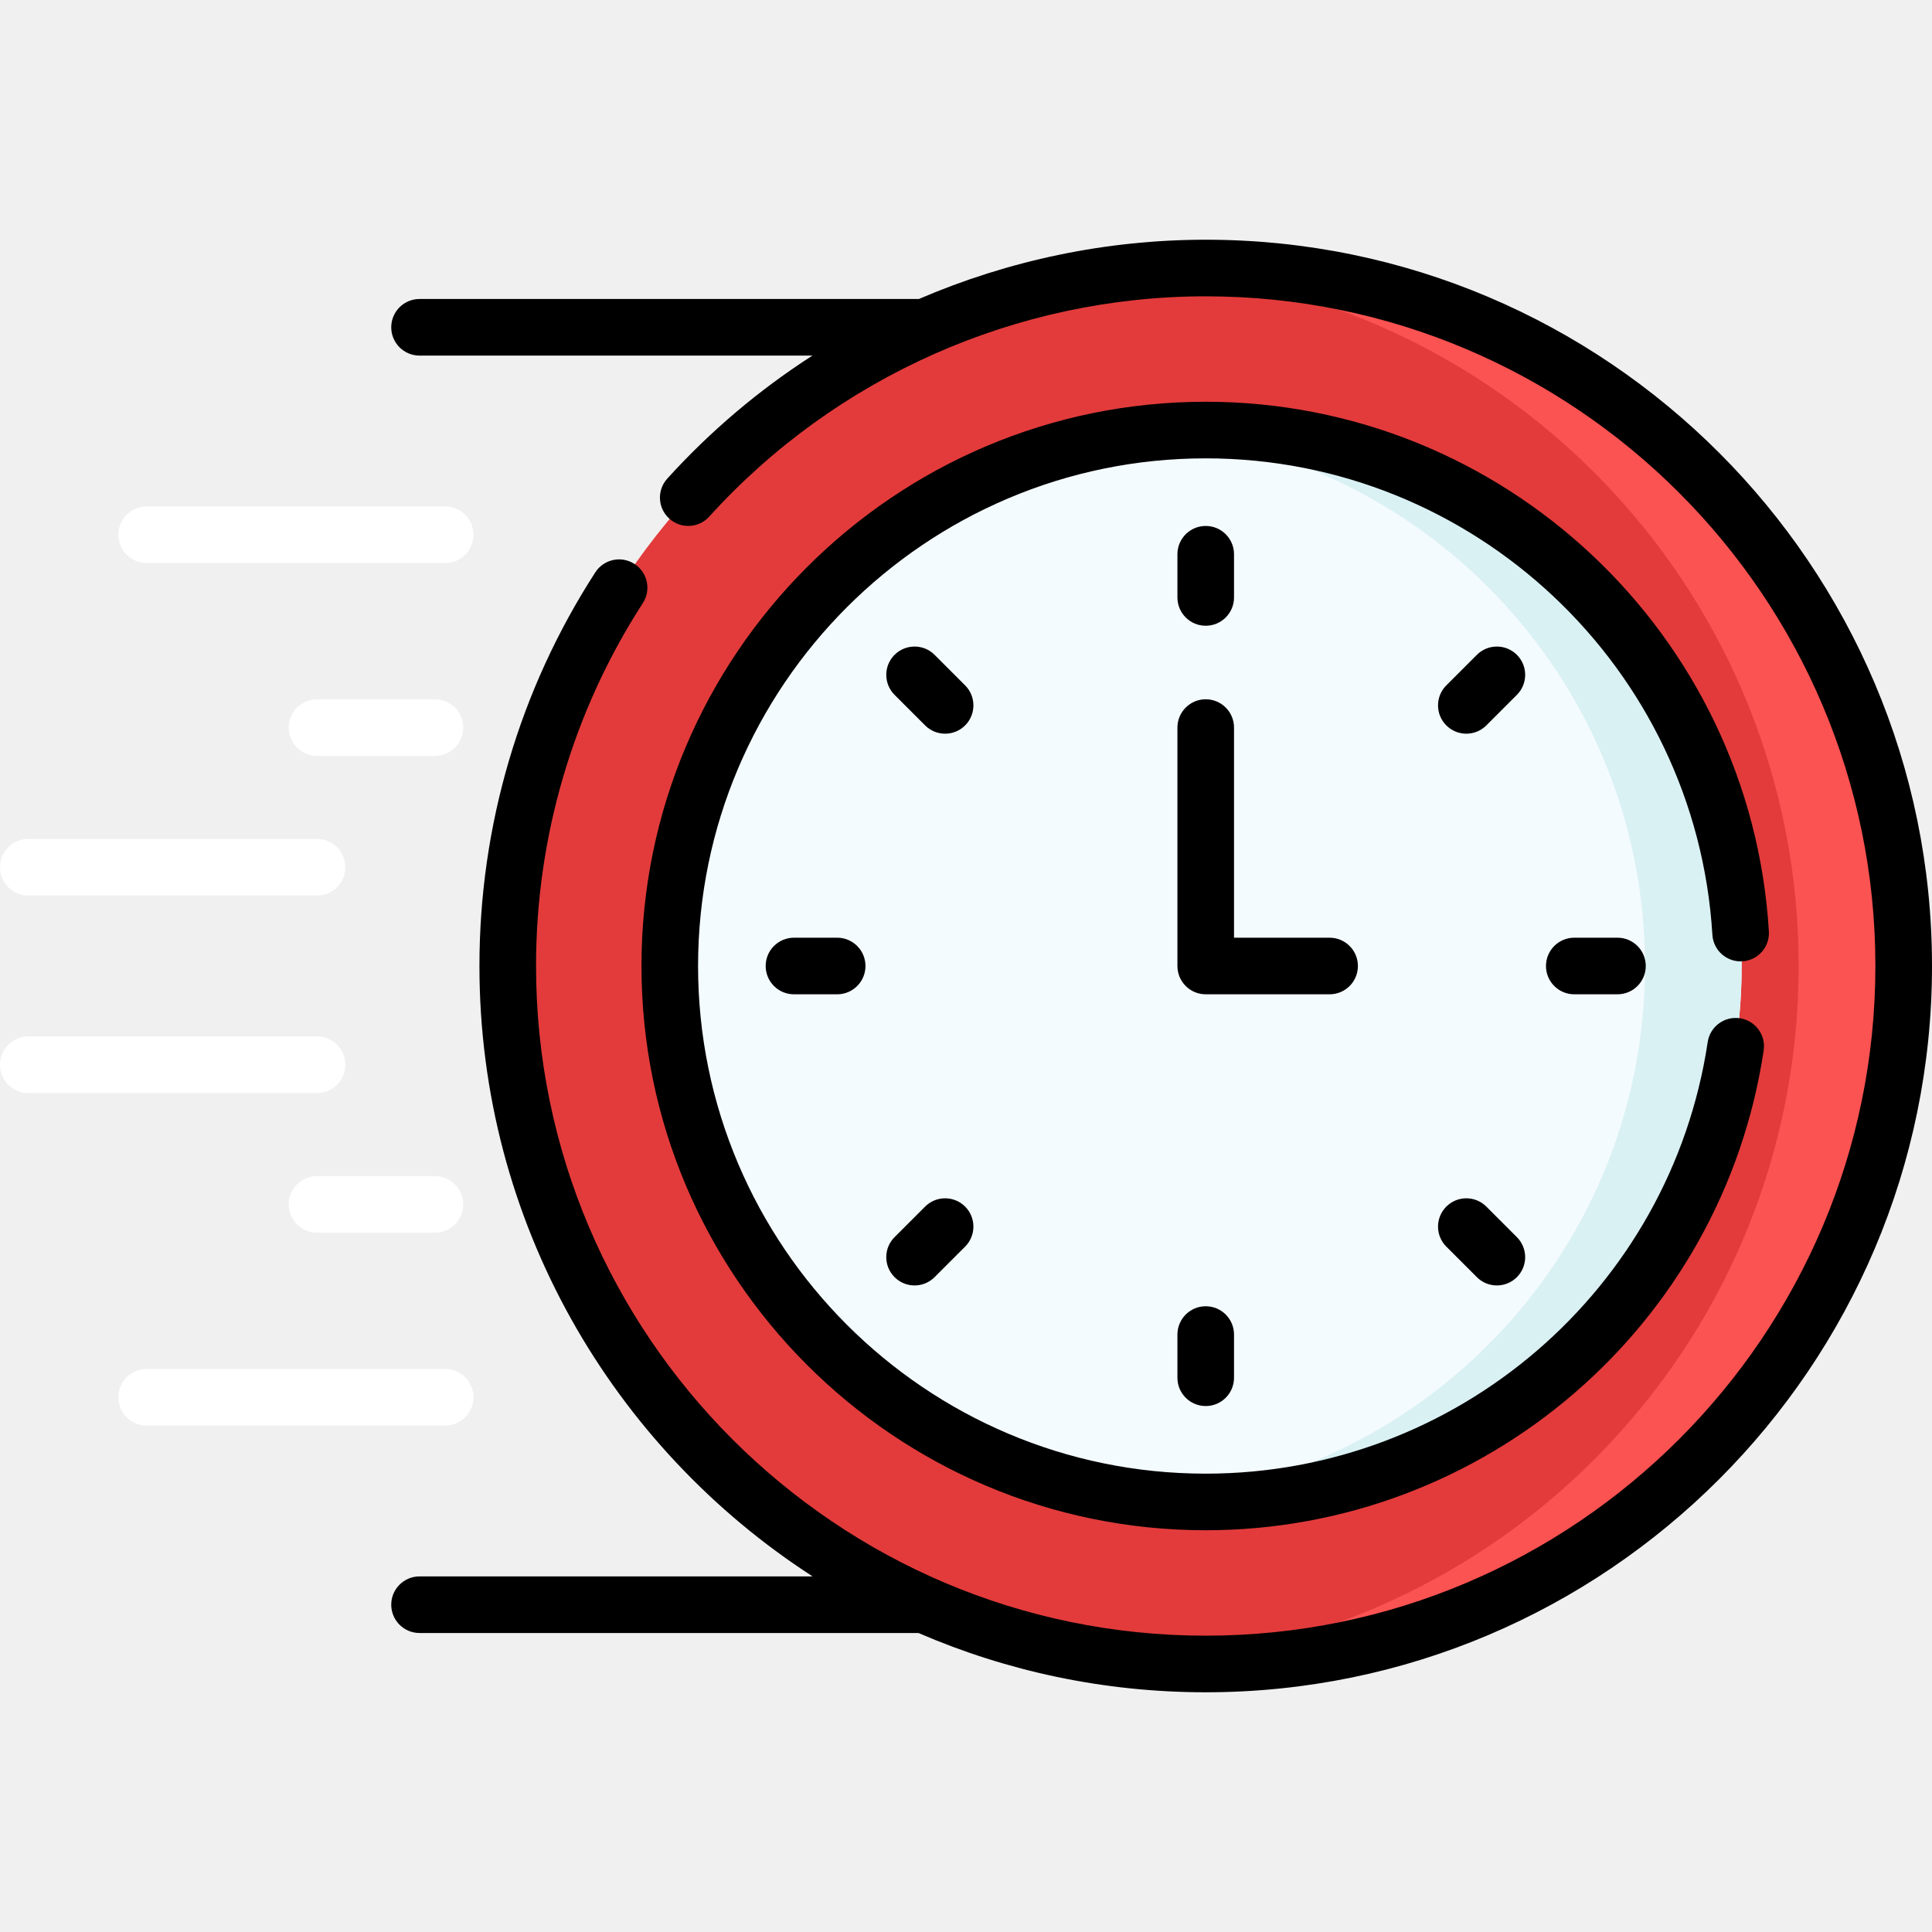
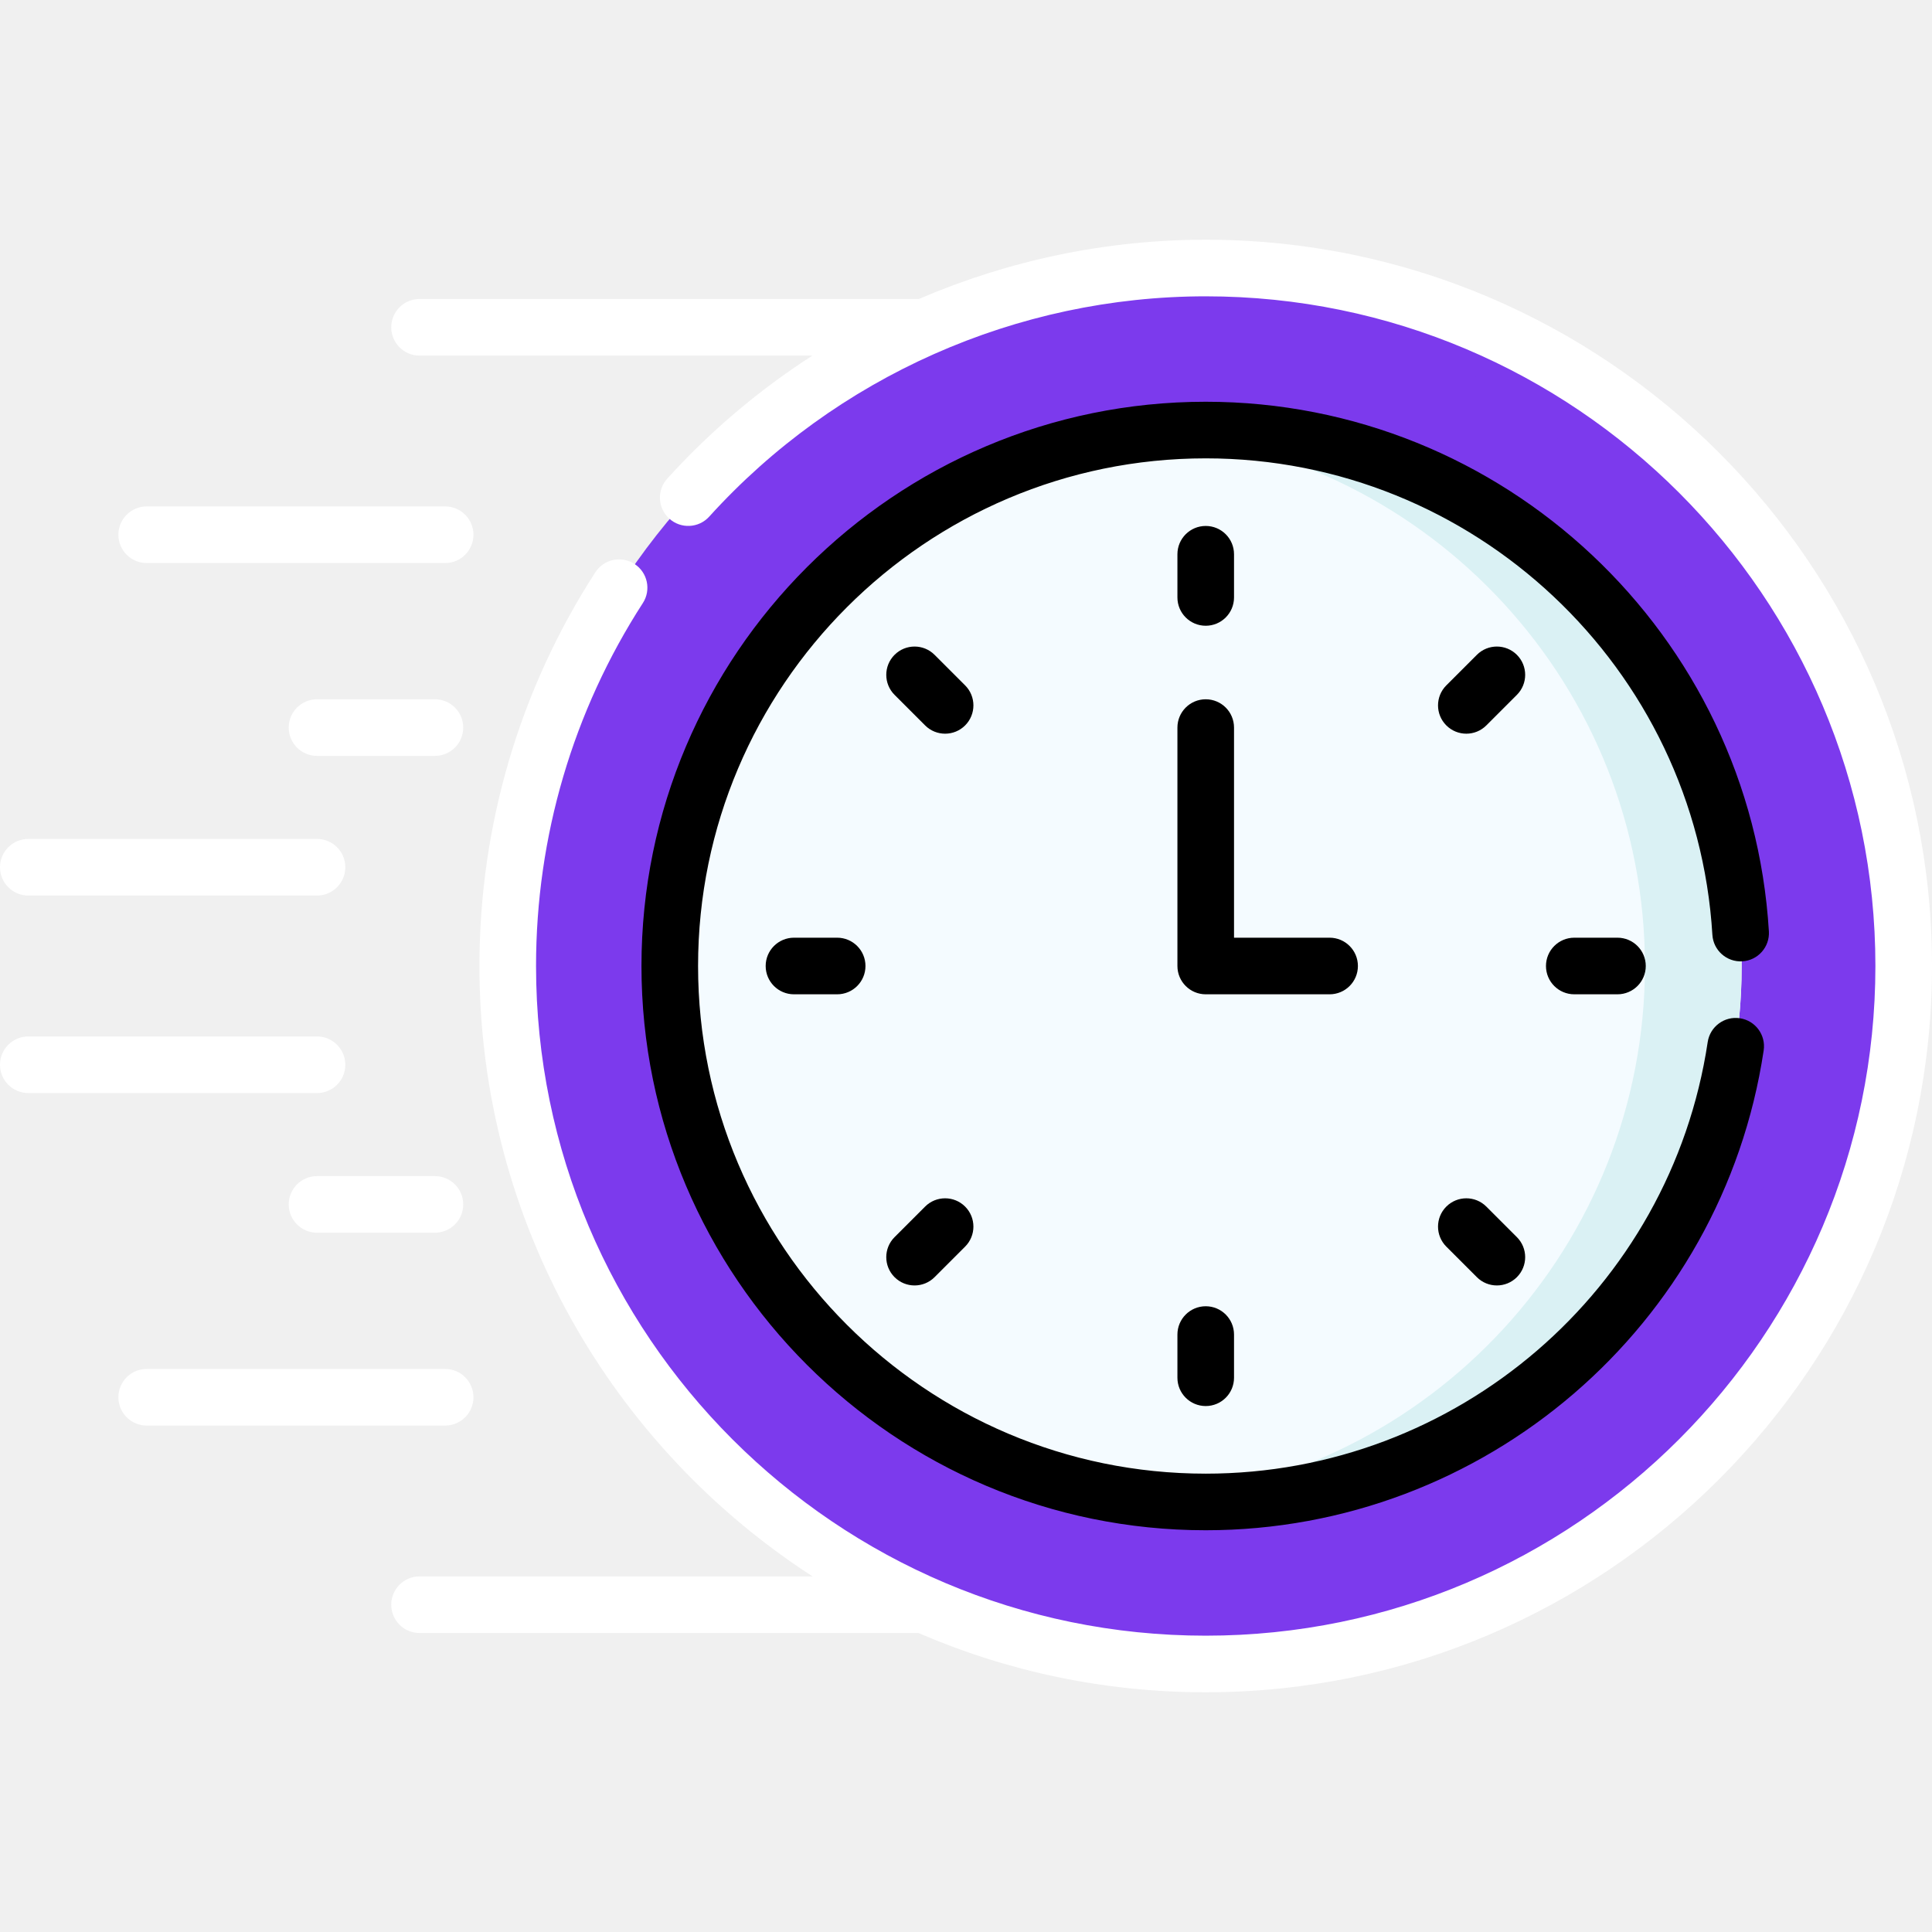
<svg xmlns="http://www.w3.org/2000/svg" id="coming_soon" enable-background="new 0 0 512 512" height="512px" viewBox="0 0 512 512" width="512px">
  <g>
    <g>
-       <circle cx="319.528" cy="256" fill="#95d6a4" r="184.972" data-original="#95D6A4" class="active-path" style="fill:#E33B3B" data-old_color="#95d6a4" />
-       <path d="m319.528 71.029c-4.682 0-9.322.178-13.917.52 95.656 7.115 171.055 86.976 171.055 184.451s-75.399 177.336-171.055 184.452c4.595.342 9.235.52 13.917.52 102.157-.001 184.972-82.815 184.972-184.972s-82.815-184.971-184.972-184.971z" fill="#78c2a4" data-original="#78C2A4" style="fill:#FB5252" data-old_color="#78c2a4" />
-       <circle cx="319.528" cy="256" fill="#f4fbff" r="142.033" data-original="#F4FBFF" style="fill:#F4FBFF" />
-       <path d="m319.528 113.967c-4.321 0-8.594.204-12.817.582 72.435 6.48 129.215 67.33 129.215 141.451s-56.78 134.97-129.215 141.451c4.223.377 8.496.582 12.817.582 78.443 0 142.033-63.59 142.033-142.032 0-78.444-63.59-142.034-142.033-142.034z" fill="#daf1f4" data-original="#DAF1F4" />
+       <circle cx="319.528" cy="256" fill="#95d6a4" r="184.972" class="active-path" style="fill:#7c3aed" />
+       <path d="m319.528 71.029c-4.682 0-9.322.178-13.917.52 95.656 7.115 171.055 86.976 171.055 184.451s-75.399 177.336-171.055 184.452c4.595.342 9.235.52 13.917.52 102.157-.001 184.972-82.815 184.972-184.972s-82.815-184.971-184.972-184.971z" fill="#78c2a4" style="fill:#7c3aed" />
+       <circle cx="319.528" cy="256" fill="#f4fbff" r="142.033" style="fill:#F4FBFF" />
+       <path d="m319.528 113.967c-4.321 0-8.594.204-12.817.582 72.435 6.48 129.215 67.33 129.215 141.451s-56.78 134.97-129.215 141.451c4.223.377 8.496.582 12.817.582 78.443 0 142.033-63.59 142.033-142.032 0-78.444-63.59-142.034-142.033-142.034z" fill="#daf1f4" />
      <g>
-         <path d="m38.872 149.21h79.098c4.142 0 7.5-3.357 7.5-7.5s-3.358-7.5-7.5-7.5h-79.098c-4.142 0-7.5 3.357-7.5 7.5s3.357 7.5 7.5 7.5z" data-original="#000000" style="fill:#FFFFFF" />
-         <path d="m115.258 185.317h-31.246c-4.142 0-7.5 3.357-7.5 7.5s3.358 7.5 7.5 7.5h31.246c4.142 0 7.5-3.357 7.5-7.5s-3.358-7.5-7.5-7.5z" data-original="#000000" style="fill:#FFFFFF" />
-         <path d="m7.5 237.327h76.512c4.142 0 7.5-3.357 7.5-7.5s-3.358-7.5-7.5-7.5h-76.512c-4.142 0-7.5 3.357-7.5 7.5s3.358 7.5 7.5 7.5z" data-original="#000000" style="fill:#FFFFFF" />
-         <path d="m125.47 370.289c0-4.143-3.358-7.5-7.5-7.5h-79.098c-4.142 0-7.5 3.357-7.5 7.5s3.358 7.5 7.5 7.5h79.098c4.142 0 7.5-3.357 7.5-7.5z" data-original="#000000" style="fill:#FFFFFF" />
-         <path d="m115.258 311.683h-31.246c-4.142 0-7.5 3.357-7.5 7.5s3.358 7.5 7.5 7.5h31.246c4.142 0 7.5-3.357 7.5-7.5s-3.358-7.5-7.5-7.5z" data-original="#000000" style="fill:#FFFFFF" />
-         <path d="m91.512 282.173c0-4.143-3.358-7.5-7.5-7.5h-76.512c-4.142 0-7.5 3.357-7.5 7.5s3.358 7.5 7.5 7.5h76.512c4.142 0 7.5-3.357 7.5-7.5z" data-original="#000000" style="fill:#FFFFFF" />
-         <path d="m319.529 165.83c4.143 0 7.5-3.357 7.5-7.5v-11.448c0-4.143-3.357-7.5-7.5-7.5s-7.5 3.357-7.5 7.5v11.448c0 4.143 3.357 7.5 7.5 7.5z" data-original="#000000" style="fill:#000000" />
-         <path d="m401.99 173.538c-2.93-2.928-7.678-2.928-10.607 0l-8.095 8.095c-2.929 2.93-2.929 7.678 0 10.607 2.931 2.929 7.678 2.928 10.607 0l8.095-8.095c2.928-2.929 2.928-7.677 0-10.607z" data-original="#000000" style="fill:#000000" />
-         <path d="m417.199 248.5c-4.143 0-7.5 3.357-7.5 7.5s3.357 7.5 7.5 7.5h11.447c4.143 0 7.5-3.357 7.5-7.5s-3.357-7.5-7.5-7.5z" data-original="#000000" style="fill:#000000" />
-         <path d="m393.895 319.759c-2.93-2.928-7.678-2.928-10.607 0-2.929 2.93-2.929 7.678 0 10.607l8.095 8.095c2.931 2.929 7.678 2.928 10.607 0 2.929-2.93 2.929-7.678 0-10.607z" data-original="#000000" style="fill:#000000" />
-         <path d="m312.029 353.67v11.447c0 4.143 3.357 7.5 7.5 7.5s7.5-3.357 7.5-7.5v-11.447c0-4.143-3.357-7.5-7.5-7.5s-7.5 3.358-7.5 7.5z" data-original="#000000" style="fill:#000000" />
-         <path d="m245.162 319.759-8.095 8.095c-2.929 2.93-2.929 7.678 0 10.607 2.93 2.929 7.678 2.928 10.606 0l8.095-8.095c2.929-2.93 2.929-7.678 0-10.607-2.928-2.928-7.677-2.928-10.606 0z" data-original="#000000" style="fill:#000000" />
-         <path d="m210.411 248.5c-4.142 0-7.5 3.357-7.5 7.5s3.358 7.5 7.5 7.5h11.448c4.142 0 7.5-3.357 7.5-7.5s-3.358-7.5-7.5-7.5z" data-original="#000000" style="fill:#000000" />
-         <path d="m255.769 181.633-8.095-8.095c-2.929-2.928-7.678-2.928-10.606 0-2.929 2.93-2.929 7.678 0 10.607l8.095 8.095c2.93 2.929 7.678 2.928 10.606 0 2.929-2.929 2.929-7.677 0-10.607z" data-original="#000000" style="fill:#000000" />
-         <path d="m359.859 256c0-4.143-3.357-7.5-7.5-7.5h-25.33v-55.684c0-4.143-3.357-7.5-7.5-7.5s-7.5 3.357-7.5 7.5v63.184c0 4.143 3.357 7.5 7.5 7.5h32.83c4.142 0 7.5-3.357 7.5-7.5z" data-original="#000000" style="fill:#000000" />
-         <path d="m461.741 254.762c4.135-.251 7.283-3.806 7.032-7.94-4.771-78.703-70.327-140.354-149.245-140.354-82.452 0-149.532 67.08-149.532 149.533 0 82.452 67.08 149.532 149.532 149.532 73.869 0 136.9-54.122 147.865-127.157.615-4.096-2.207-7.915-6.304-8.53-4.086-.613-7.915 2.206-8.53 6.304-9.85 65.614-66.506 114.384-133.031 114.384-74.181 0-134.532-60.351-134.532-134.532s60.351-134.533 134.532-134.533c71.001 0 129.98 55.461 134.272 126.263.25 4.132 3.802 7.27 7.941 7.03z" data-original="#000000" style="fill:#000000" />
-         <path d="m319.528 63.529c-26.381 0-52.228 5.473-76.018 15.708h-132.329c-4.142 0-7.5 3.357-7.5 7.5s3.358 7.5 7.5 7.5h104.113c-14.077 9.06-27.036 19.988-38.462 32.604-2.78 3.069-2.546 7.812.524 10.593 3.071 2.781 7.812 2.546 10.594-.524 33.602-37.102 81.561-58.381 131.578-58.381 97.858 0 177.472 79.613 177.472 177.471 0 97.857-79.613 177.471-177.472 177.471-97.858 0-177.471-79.613-177.471-177.471 0-34.268 9.789-67.528 28.307-96.186 2.248-3.479 1.25-8.121-2.229-10.369-3.479-2.247-8.121-1.251-10.37 2.229-20.09 31.088-30.708 67.163-30.708 104.326 0 67.766 35.206 127.458 88.285 161.763h-104.16c-4.142 0-7.5 3.357-7.5 7.5s3.358 7.5 7.5 7.5h132.225c23.36 10.099 49.097 15.708 76.122 15.708 106.128 0 192.471-86.342 192.471-192.471s-86.343-192.471-192.472-192.471z" data-original="#000000" style="fill:#000000" />
+         <path d="m38.872 149.21h79.098c4.142 0 7.5-3.357 7.5-7.5s-3.358-7.5-7.5-7.5h-79.098c-4.142 0-7.5 3.357-7.5 7.5s3.357 7.5 7.5 7.5z" style="fill:#FFFFFF" />
+         <path d="m115.258 185.317h-31.246c-4.142 0-7.5 3.357-7.5 7.5s3.358 7.5 7.5 7.5h31.246c4.142 0 7.5-3.357 7.5-7.5s-3.358-7.5-7.5-7.5z" style="fill:#FFFFFF" />
+         <path d="m7.5 237.327h76.512c4.142 0 7.5-3.357 7.5-7.5s-3.358-7.5-7.5-7.5h-76.512c-4.142 0-7.5 3.357-7.5 7.5s3.358 7.5 7.5 7.5z" style="fill:#FFFFFF" />
+         <path d="m125.47 370.289c0-4.143-3.358-7.5-7.5-7.5h-79.098c-4.142 0-7.5 3.357-7.5 7.5s3.358 7.5 7.5 7.5h79.098c4.142 0 7.5-3.357 7.5-7.5z" style="fill:#FFFFFF" />
+         <path d="m115.258 311.683h-31.246c-4.142 0-7.5 3.357-7.5 7.5s3.358 7.5 7.5 7.5h31.246c4.142 0 7.5-3.357 7.5-7.5s-3.358-7.5-7.5-7.5z" style="fill:#FFFFFF" />
+         <path d="m91.512 282.173c0-4.143-3.358-7.5-7.5-7.5h-76.512c-4.142 0-7.5 3.357-7.5 7.5s3.358 7.5 7.5 7.5h76.512c4.142 0 7.5-3.357 7.5-7.5z" style="fill:#FFFFFF" />
+         <path d="m319.529 165.83c4.143 0 7.5-3.357 7.5-7.5v-11.448c0-4.143-3.357-7.5-7.5-7.5s-7.5 3.357-7.5 7.5v11.448c0 4.143 3.357 7.5 7.5 7.5z" style="fill:#000000" />
+         <path d="m401.99 173.538c-2.93-2.928-7.678-2.928-10.607 0l-8.095 8.095c-2.929 2.93-2.929 7.678 0 10.607 2.931 2.929 7.678 2.928 10.607 0l8.095-8.095c2.928-2.929 2.928-7.677 0-10.607z" style="fill:#000000" />
+         <path d="m417.199 248.5c-4.143 0-7.5 3.357-7.5 7.5s3.357 7.5 7.5 7.5h11.447c4.143 0 7.5-3.357 7.5-7.5s-3.357-7.5-7.5-7.5z" style="fill:#000000" />
+         <path d="m393.895 319.759c-2.93-2.928-7.678-2.928-10.607 0-2.929 2.93-2.929 7.678 0 10.607l8.095 8.095c2.931 2.929 7.678 2.928 10.607 0 2.929-2.93 2.929-7.678 0-10.607z" style="fill:#000000" />
+         <path d="m312.029 353.67v11.447c0 4.143 3.357 7.5 7.5 7.5s7.5-3.357 7.5-7.5v-11.447c0-4.143-3.357-7.5-7.5-7.5s-7.5 3.358-7.5 7.5z" style="fill:#000000" />
+         <path d="m245.162 319.759-8.095 8.095c-2.929 2.93-2.929 7.678 0 10.607 2.93 2.929 7.678 2.928 10.606 0l8.095-8.095c2.929-2.93 2.929-7.678 0-10.607-2.928-2.928-7.677-2.928-10.606 0z" style="fill:#000000" />
+         <path d="m210.411 248.5c-4.142 0-7.5 3.357-7.5 7.5s3.358 7.5 7.5 7.5h11.448c4.142 0 7.5-3.357 7.5-7.5s-3.358-7.5-7.5-7.5z" style="fill:#000000" />
+         <path d="m255.769 181.633-8.095-8.095c-2.929-2.928-7.678-2.928-10.606 0-2.929 2.93-2.929 7.678 0 10.607l8.095 8.095c2.93 2.929 7.678 2.928 10.606 0 2.929-2.929 2.929-7.677 0-10.607z" style="fill:#000000" />
+         <path d="m359.859 256c0-4.143-3.357-7.5-7.5-7.5h-25.33v-55.684c0-4.143-3.357-7.5-7.5-7.5s-7.5 3.357-7.5 7.5v63.184c0 4.143 3.357 7.5 7.5 7.5h32.83c4.142 0 7.5-3.357 7.5-7.5z" style="fill:#000000" />
+         <path d="m461.741 254.762c4.135-.251 7.283-3.806 7.032-7.94-4.771-78.703-70.327-140.354-149.245-140.354-82.452 0-149.532 67.08-149.532 149.533 0 82.452 67.08 149.532 149.532 149.532 73.869 0 136.9-54.122 147.865-127.157.615-4.096-2.207-7.915-6.304-8.53-4.086-.613-7.915 2.206-8.53 6.304-9.85 65.614-66.506 114.384-133.031 114.384-74.181 0-134.532-60.351-134.532-134.532s60.351-134.533 134.532-134.533c71.001 0 129.98 55.461 134.272 126.263.25 4.132 3.802 7.27 7.941 7.03z" style="fill:#000000" />
+         <path d="m319.528 63.529c-26.381 0-52.228 5.473-76.018 15.708h-132.329c-4.142 0-7.5 3.357-7.5 7.5s3.358 7.5 7.5 7.5h104.113c-14.077 9.06-27.036 19.988-38.462 32.604-2.78 3.069-2.546 7.812.524 10.593 3.071 2.781 7.812 2.546 10.594-.524 33.602-37.102 81.561-58.381 131.578-58.381 97.858 0 177.472 79.613 177.472 177.471 0 97.857-79.613 177.471-177.472 177.471-97.858 0-177.471-79.613-177.471-177.471 0-34.268 9.789-67.528 28.307-96.186 2.248-3.479 1.25-8.121-2.229-10.369-3.479-2.247-8.121-1.251-10.37 2.229-20.09 31.088-30.708 67.163-30.708 104.326 0 67.766 35.206 127.458 88.285 161.763h-104.16c-4.142 0-7.5 3.357-7.5 7.5s3.358 7.5 7.5 7.5h132.225c23.36 10.099 49.097 15.708 76.122 15.708 106.128 0 192.471-86.342 192.471-192.471s-86.343-192.471-192.472-192.471z" style="fill:#FFFFFF" />
      </g>
    </g>
  </g>
</svg>
